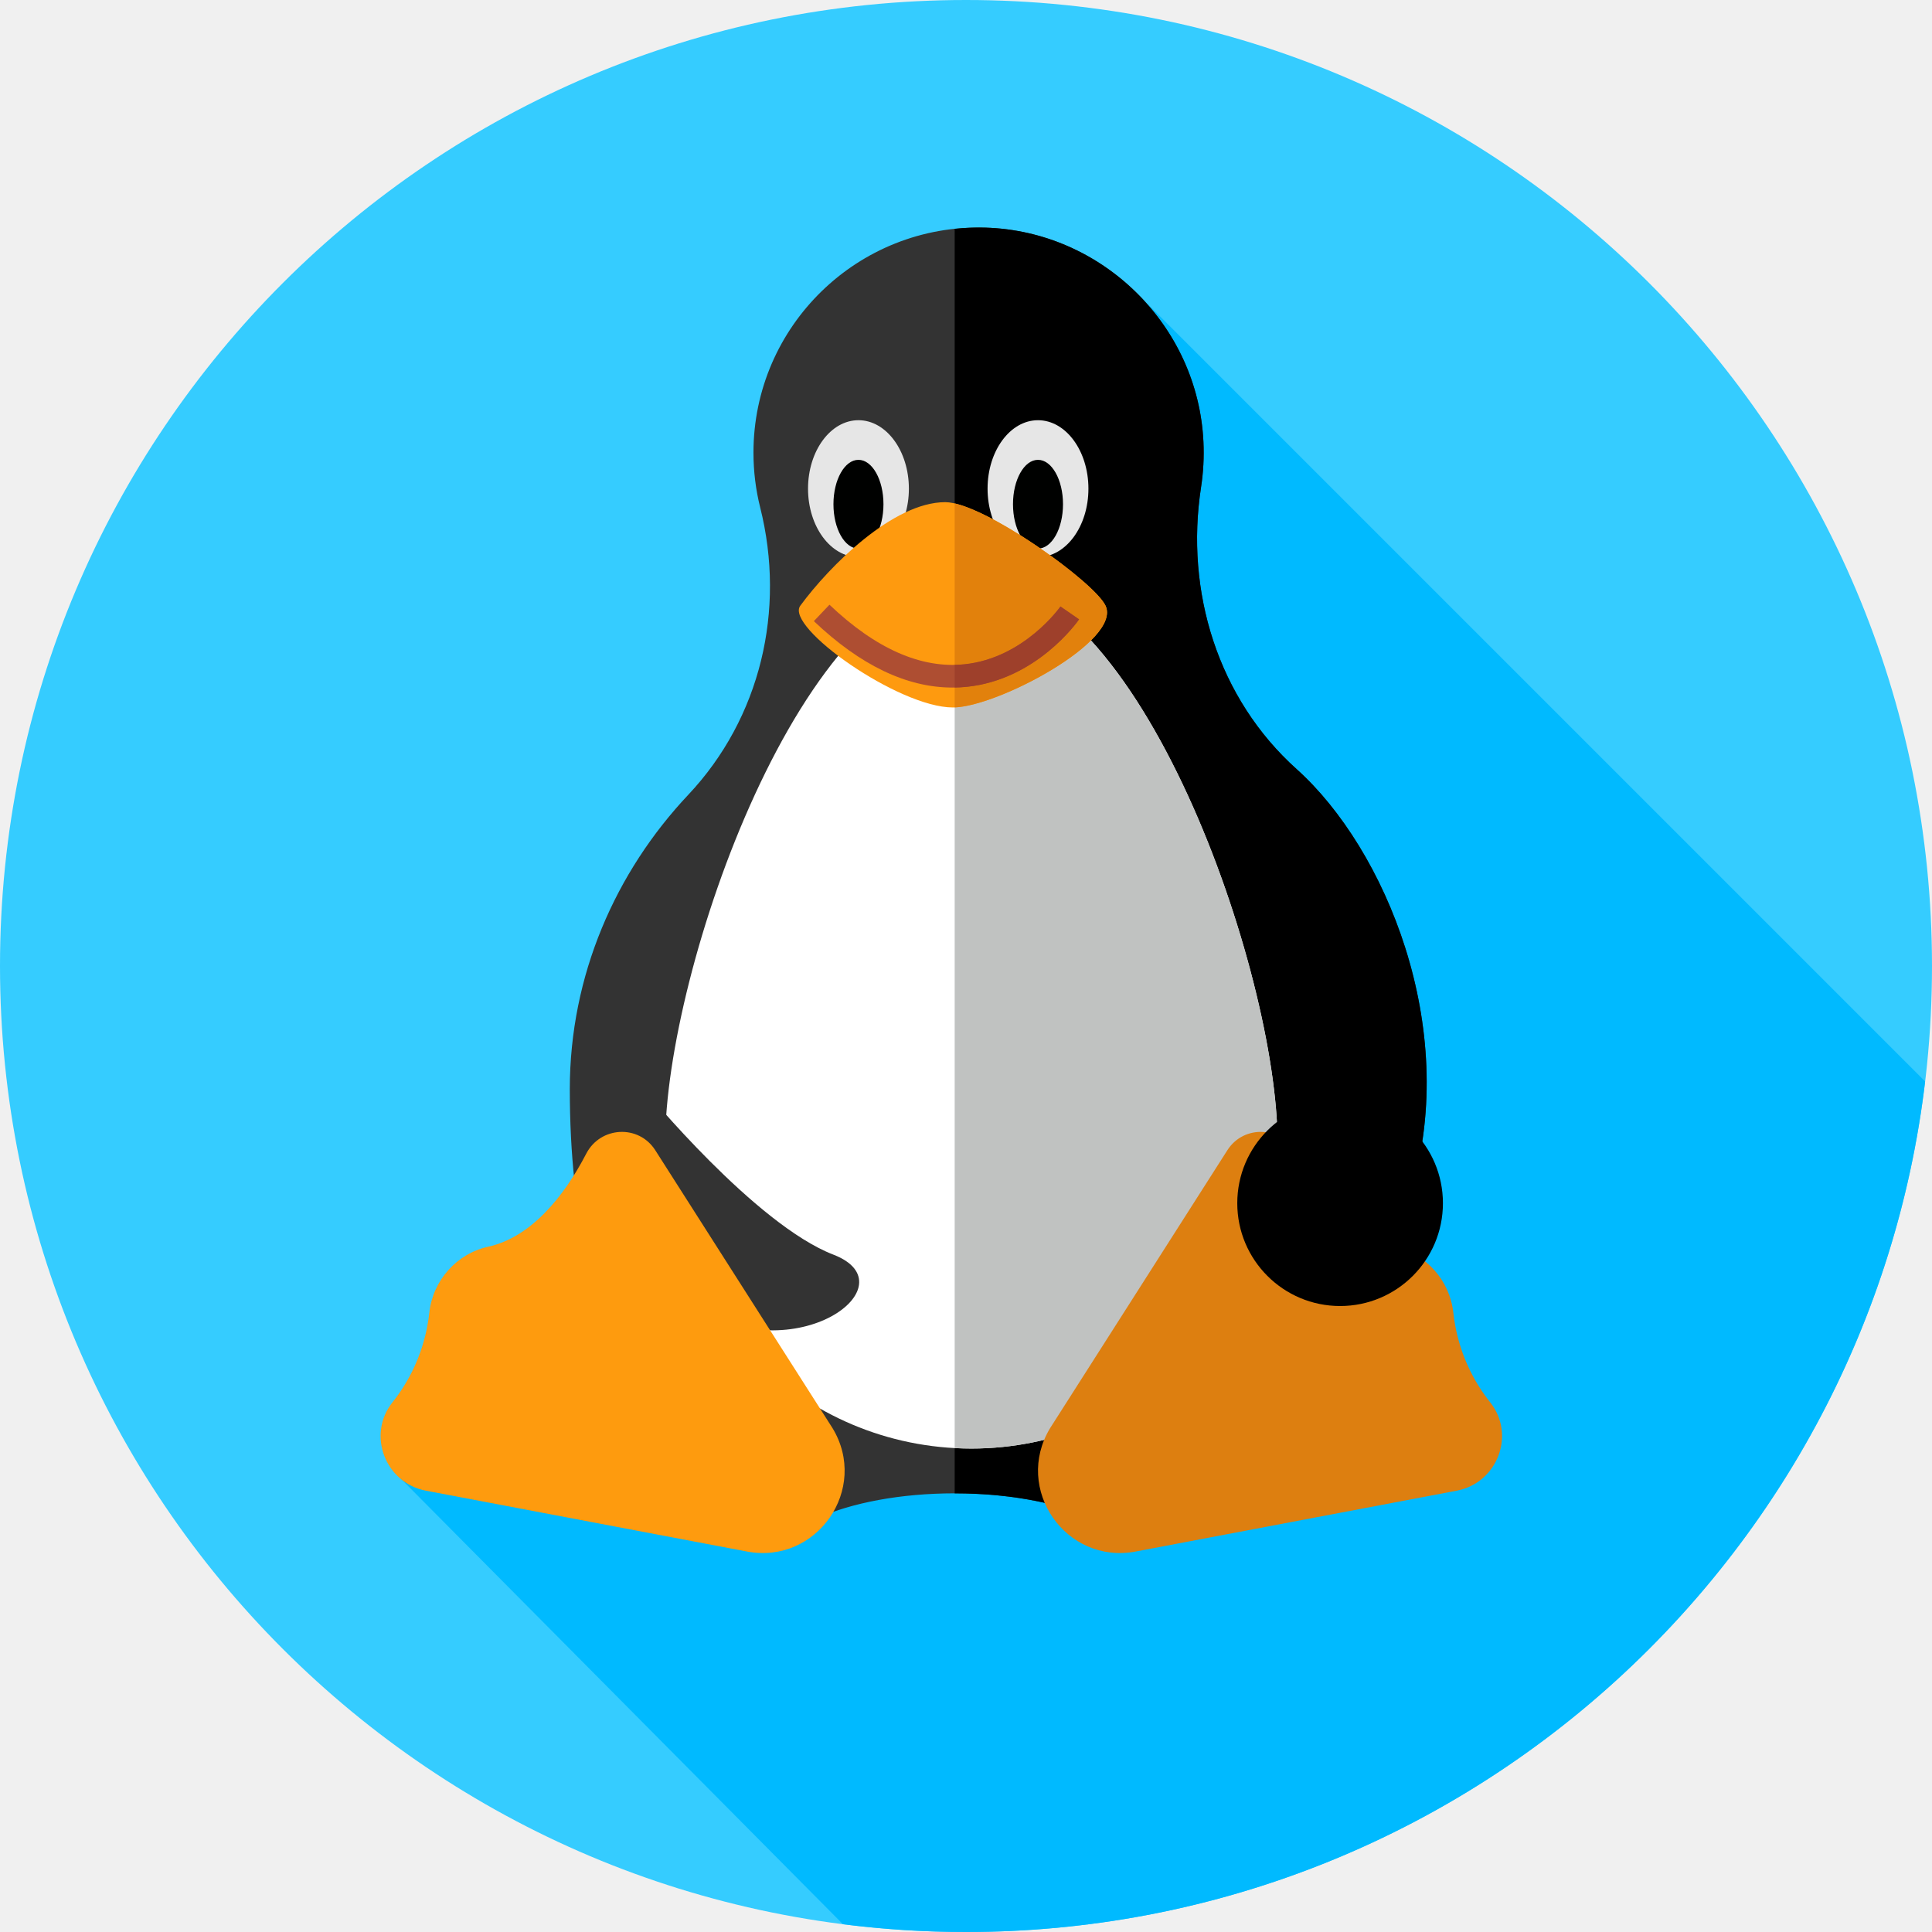
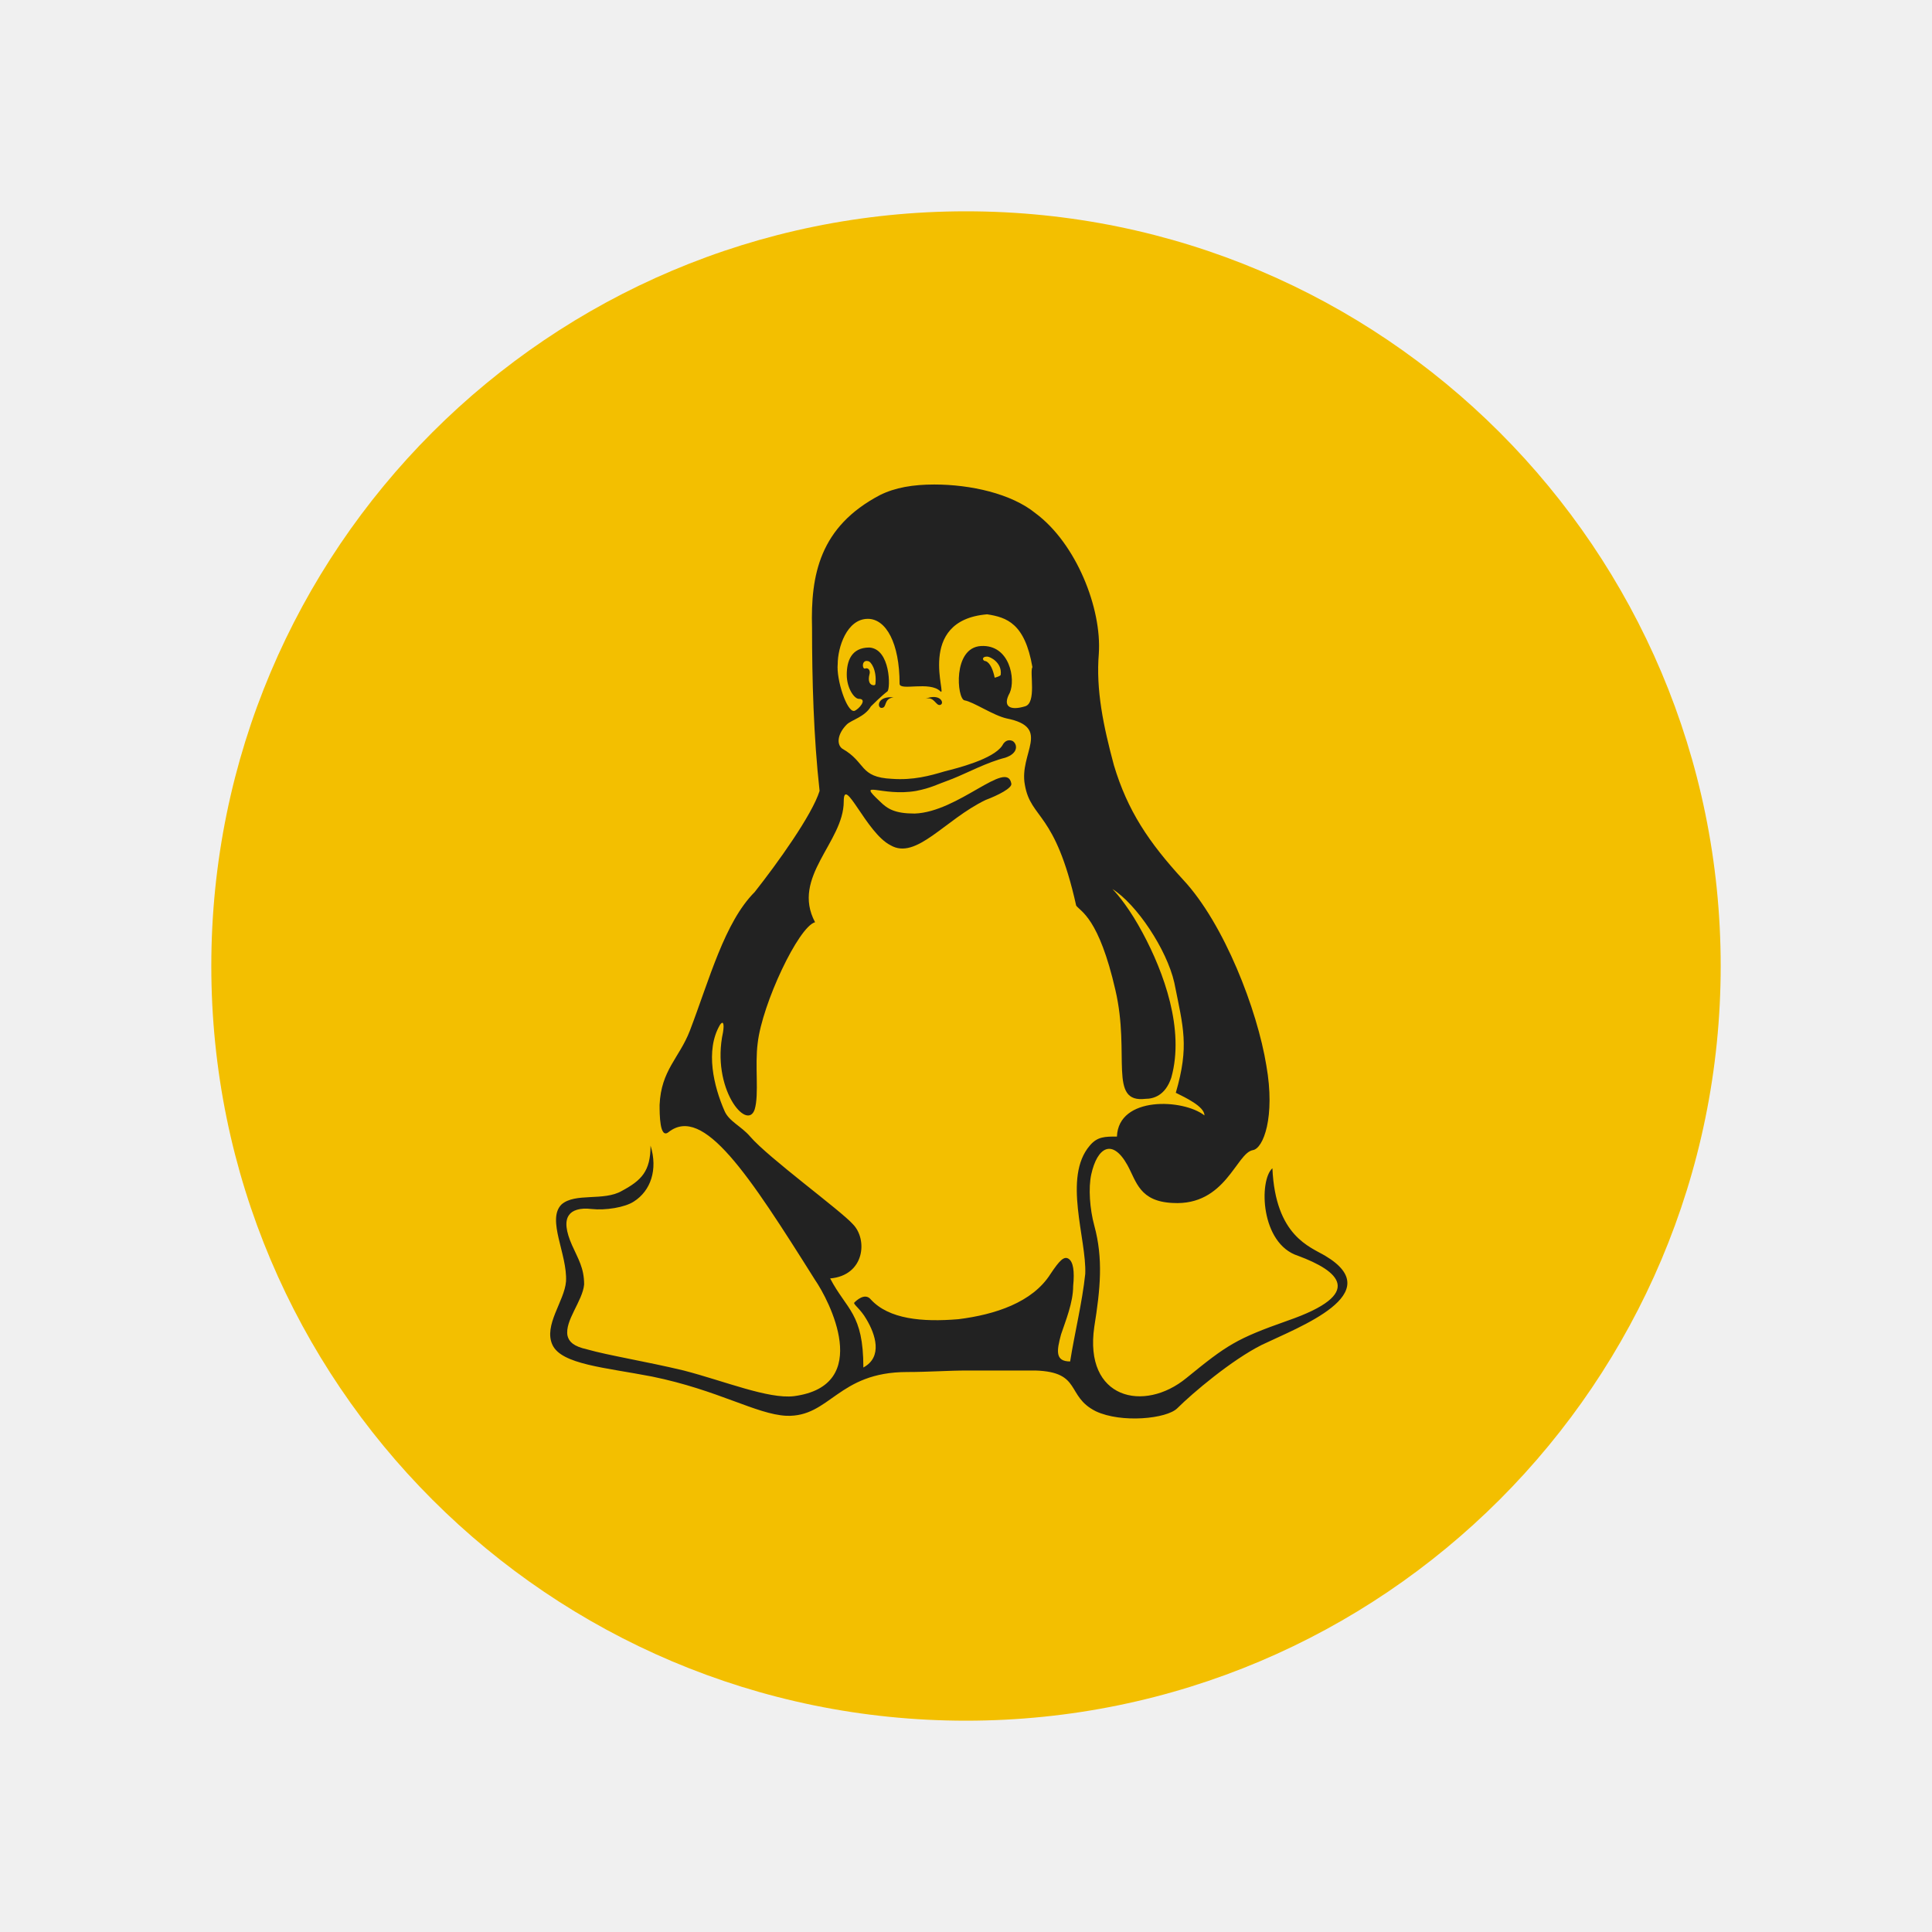
- <svg xmlns="http://www.w3.org/2000/svg" version="1.1" id="Capa_1" x="0px" y="0px" viewBox="0 0 512 512" style="enable-background:new 0 0 512 512;" xml:space="preserve">
-   <circle style="fill:#35CCFF;" cx="256" cy="256" r="256" />
-   <path style="fill:#00BAFF;" d="M302.035,78.453L103.938,389.559l119.456,120.384C234.071,511.3,244.954,512,256,512  c131.031,0,239.052-98.448,254.173-225.408L302.035,78.453z" />
-   <path style="fill:#333333;" d="M343.63,203.832c-20.848-18.711-29.607-47.033-25.339-74.719c0.601-3.896,0.824-7.917,0.632-12.024  c-1.446-30.892-26.905-55.87-57.819-56.766c-33.757-0.978-61.429,26.095-61.429,59.632c0,5.028,0.622,9.911,1.793,14.575  c6.805,27.099,0.09,55.757-19.069,76.094c-19.231,20.414-31.396,47.828-31.396,78.024c0,69.544,27.064,103.059,65.787,113.618  c8.909-3.999,21.829-6.516,36.209-6.516c13.678,0,26.03,2.278,34.871,5.942c47.78-9.578,70.446-32.849,86.26-86.578  C386.761,272.2,367.179,224.966,343.63,203.832z" />
-   <path d="M343.63,203.832c-20.848-18.711-29.607-47.033-25.339-74.719c0.601-3.896,0.824-7.917,0.632-12.024  c-1.446-30.892-26.905-55.87-57.819-56.766c-2.747-0.08-5.449,0.045-8.104,0.326V395.75c15.921,0,30.055,3.083,38.933,7.85  c45.206-7.048,66.827-36.262,82.197-88.486C386.761,272.2,367.179,224.966,343.63,203.832z" />
-   <path style="fill:#FFFFFF;" d="M176.289,302.745c0-45.34,36.325-150.337,81.134-150.337s81.134,105.528,81.134,150.337  s-36.325,81.134-81.134,81.134S176.289,347.554,176.289,302.745z" />
-   <path style="fill:#C0C2C1;" d="M257.424,152.408c-1.484,0-2.959,0.123-4.424,0.347v230.999c1.465,0.079,2.939,0.125,4.424,0.125  c44.809,0,81.134-36.325,81.134-81.134S302.233,152.408,257.424,152.408z" />
-   <ellipse style="fill:#E6E6E6;" cx="227.5" cy="129.5" rx="13.363" ry="18.14" />
-   <ellipse style="fill:#000100;" cx="227.5" cy="133.62" rx="6.627" ry="11.759" />
-   <ellipse style="fill:#E6E6E6;" cx="275.08" cy="129.5" rx="13.363" ry="18.14" />
-   <ellipse style="fill:#000100;" cx="275.08" cy="133.62" rx="6.627" ry="11.759" />
-   <path style="fill:#FE9A0F;" d="M292.98,160.521c4.364,9.307-28.874,26.965-40.448,26.965c-14.437,0-44.586-21.338-40.448-26.965  c7.721-10.5,24.579-27.442,38.419-27.442C260.474,133.079,290.014,154.197,292.98,160.521z" />
-   <path style="fill:#E2810C;" d="M292.979,160.521c-2.749-5.861-28.312-24.418-39.979-27.105v54.049  C264.962,187.025,297.288,169.709,292.979,160.521z" />
-   <path style="fill:#DD7F10;" d="M343.568,305.75c5.898,11.393,14.67,22.153,25.984,24.644c8.344,1.837,14.655,8.937,15.586,17.43  c0.129,1.179,0.304,2.361,0.527,3.546c1.441,7.679,4.702,14.555,9.252,20.267c6.831,8.576,1.907,21.367-8.865,23.408l-85.065,16.121  c-18.529,3.512-32.467-16.577-22.691-32.704l46.968-73.639C329.66,297.929,339.81,298.488,343.568,305.75z" />
-   <path style="fill:#AE4E32;" d="M252.394,182.211c-12.088,0-24.417-5.908-36.711-17.607l4.136-4.347  c12.257,11.662,24.291,16.972,35.759,15.79c15.831-1.635,25.361-15.185,25.455-15.321l4.938,3.41  c-0.45,0.651-11.226,15.964-29.776,17.879C254.93,182.146,253.662,182.211,252.394,182.211z" />
-   <path style="fill:#9E402B;" d="M255.577,176.047c-0.855,0.088-1.715,0.128-2.577,0.144v6.004c1.066-0.018,2.131-0.07,3.192-0.18  c18.551-1.915,29.326-17.229,29.776-17.879l-4.938-3.41C280.938,160.862,271.407,174.412,255.577,176.047z" />
-   <circle cx="355.14" cy="318.86" r="27.25" />
-   <path style="fill:#333333;" d="M171,289c0,0,29.119,35.5,49.869,43.5S211,363.727,183,346.113C155,328.5,171,289,171,289z" />
-   <path style="fill:#FE9B0E;" d="M155.35,305.75c-5.898,11.393-14.67,22.153-25.984,24.644c-8.344,1.837-14.655,8.937-15.586,17.43  c-0.129,1.179-0.304,2.361-0.526,3.546c-1.441,7.679-4.702,14.555-9.252,20.267c-6.831,8.576-1.907,21.367,8.865,23.408  l85.065,16.121c18.529,3.512,32.467-16.577,22.691-32.704l-46.968-73.639C169.258,297.929,159.108,298.488,155.35,305.75z" />
+ <svg xmlns="http://www.w3.org/2000/svg" id="Lager_1" style="enable-background:new 0 0 128 128;" version="1.1" viewBox="0 0 128 128" xml:space="preserve">
  <g>
- </g>
-   <g>
- </g>
-   <g>
- </g>
-   <g>
- </g>
-   <g>
- </g>
-   <g>
- </g>
-   <g>
- </g>
-   <g>
- </g>
-   <g>
- </g>
-   <g>
- </g>
-   <g>
- </g>
-   <g>
- </g>
-   <g>
- </g>
-   <g>
- </g>
-   <g>
- </g>
+     <g>
+       <g>
+         <circle cx="64" cy="64" r="50" style="fill:#F3BF00;" />
+       </g>
+     </g>
+     <path d="M59.2,46.2c-0.7,0.1-0.4,0.7-0.8,0.7C58.1,46.9,58.1,46.1,59.2,46.2z M61.3,46.3   c0.6-0.2,0.7,0.5,1,0.4C62.6,46.6,62.3,45.9,61.3,46.3z M83.6,89.1c-2,1-4.6,3.2-5.6,4.2c-0.7,0.7-3.7,1-5.4,0.2   c-2-1-0.9-2.6-4-2.7c-1.5,0-3,0-4.5,0c-1.3,0-2.6,0.1-4,0.1c-4.6,0-5.1,3-8,2.9c-2-0.1-4.5-1.7-8.9-2.6c-3.1-0.6-6-0.8-6.6-2.1   c-0.6-1.3,0.8-2.9,0.9-4.2c0.1-1.8-1.3-4.1-0.3-5.1c0.9-0.8,2.8-0.2,4-0.9c1.3-0.7,1.9-1.3,1.9-3c0.5,1.6,0,3-1.1,3.7   c-0.6,0.4-1.9,0.6-2.8,0.5c-0.8-0.1-1.3,0.1-1.5,0.4c-0.3,0.4-0.2,1.1,0.2,2s0.8,1.5,0.8,2.6c-0.1,1.1-1.3,2.4-1.1,3.4   c0.1,0.4,0.4,0.7,1.3,0.9c1.4,0.4,3.9,0.8,6.4,1.4c2.7,0.7,5.6,1.9,7.3,1.7c5.3-0.7,2.3-6.4,1.4-7.7c-4.4-7-7.4-11.6-9.7-9.8   c-0.6,0.5-0.6-1.2-0.6-1.8c0.1-2.3,1.3-3.1,2-4.9c1.3-3.4,2.3-7.2,4.3-9.2c1.5-1.9,3.8-5.1,4.3-6.7c-0.4-3.6-0.5-7.4-0.5-10.8   c-0.1-3.5,0.5-6.7,4.5-8.8c1-0.5,2.2-0.7,3.6-0.7c2.4,0,5.1,0.6,6.7,1.9c2.7,2,4.4,6.3,4.2,9.3c-0.2,2.4,0.3,4.8,1,7.4   c0.9,3,2.3,5.1,4.6,7.6c2.7,2.9,4.9,8.6,5.5,12.3c0.6,3.4-0.2,5.5-0.9,5.6c-1.1,0.2-1.8,3.7-5.3,3.5c-2.2-0.1-2.4-1.4-3-2.5   c-1-1.8-2-1.2-2.4,0.6c-0.2,0.9-0.1,2.3,0.2,3.4c0.6,2.2,0.4,4.2,0,6.7c-0.7,4.8,3.3,5.7,6.1,3.4c2.7-2.2,3.3-2.6,6.7-3.8   c5.2-1.8,3.4-3.3,0.7-4.3c-2.5-0.8-2.6-5-1.7-5.8c0.2,4.5,2.5,5.2,3.5,5.8C92,85.7,86.1,87.9,83.6,89.1z M72.2,75.9   c0.5-0.6,1-0.6,1.8-0.6c0.1-2.7,4.4-2.5,5.8-1.4c0-0.6-1.3-1.2-1.9-1.5c0.9-3.1,0.5-4.3-0.1-7.3c-0.5-2.2-2.5-5.2-4.1-6.2   c0.4,0.4,1.2,1.4,2,2.9c1.4,2.6,2.8,6.4,1.9,9.6c-0.4,1.2-1.2,1.4-1.7,1.4c-2.5,0.3-1-2.9-2-7.2c-1.1-4.8-2.3-5.2-2.6-5.6   c-1.4-6.3-3-5.7-3.4-8c-0.4-2.1,1.8-3.8-1.2-4.4c-0.9-0.2-2.2-1.1-2.8-1.2c-0.5-0.1-0.8-3.5,1.1-3.6s2.3,2.2,1.9,3.1   c-0.5,0.9,0,1.2,1,0.9c0.8-0.2,0.3-2.3,0.5-2.6c-0.5-2.9-1.7-3.3-3-3.5c-4.8,0.4-2.6,5.6-3.1,5.1c-0.7-0.7-2.7,0-2.7-0.5   c0-2.7-0.9-4.3-2.1-4.3c-1.4,0-2,1.9-2,3c-0.1,1,0.6,3.2,1.1,3.1c0.3-0.1,0.9-0.8,0.3-0.8c-0.3,0-0.8-0.7-0.8-1.6   c0-0.9,0.3-1.8,1.5-1.8c1.4,0.1,1.4,2.7,1.2,2.9c-0.4,0.3-1,0.9-1.1,1c-0.4,0.7-1.3,0.9-1.6,1.2c-0.6,0.6-0.7,1.3-0.3,1.6   c1.6,0.9,1.1,1.9,3.3,2c1.4,0.1,2.5-0.2,3.5-0.5c0.8-0.2,3.2-0.8,3.8-1.7c0.2-0.4,0.5-0.4,0.7-0.3c0.3,0.2,0.4,0.8-0.5,1.1   c-1.2,0.3-2.5,1-3.5,1.4c-1.1,0.4-1.4,0.6-2.4,0.8c-2.3,0.4-4-0.8-2.4,0.7c0.5,0.5,1,0.8,2.3,0.8c2.9-0.1,6.1-3.6,6.4-2   c0.1,0.3-0.9,0.8-1.7,1.1c-2.7,1.3-4.6,4-6.3,3c-1.6-0.8-3.1-4.7-3.1-2.9c0,2.7-3.5,5-1.9,8c-1.1,0.3-3.5,5.4-3.8,8   c-0.2,1.5,0.1,3.4-0.2,4.4c-0.5,1.5-2.9-1.4-2.1-5.1c0.1-0.6,0-0.8-0.2-0.5c-1,1.7-0.4,4.1,0.3,5.7c0.3,0.7,1.1,1,1.7,1.7   c1.2,1.4,6,4.9,6.8,5.8c1,1,0.8,3.4-1.5,3.6c1.1,2.1,2.2,2.3,2.2,5.9c1.3-0.7,0.8-2.2,0.2-3.2c-0.4-0.7-0.9-1-0.8-1.1   c0.1-0.1,0.7-0.7,1.1-0.2c1.2,1.3,3.4,1.5,5.8,1.3c2.4-0.3,4.9-1.1,6.1-3c0.6-0.9,0.9-1.2,1.2-1c0.3,0.2,0.4,0.8,0.3,1.8   c0,1.1-0.5,2.3-0.8,3.2c-0.3,1.1-0.4,1.8,0.6,1.8c0.3-1.9,0.8-3.9,1-5.8C72,82.1,70.4,78,72.2,75.9z M57.6,44.7   c-0.1,0.4,0,0.7,0.3,0.7c0,0,0.1,0,0.1-0.1c0.1-0.9-0.3-1.5-0.5-1.5c-0.4-0.1-0.4,0.5-0.2,0.5C57.5,44.2,57.7,44.4,57.6,44.7z    M65.4,43.5c-0.4,0-0.3,0.3-0.1,0.3c0.3,0.1,0.5,0.6,0.6,1.1c0,0,0.4-0.1,0.4-0.2C66.4,43.9,65.6,43.5,65.4,43.5z" style="fill:#222222;" />
+   </g>
</svg>
